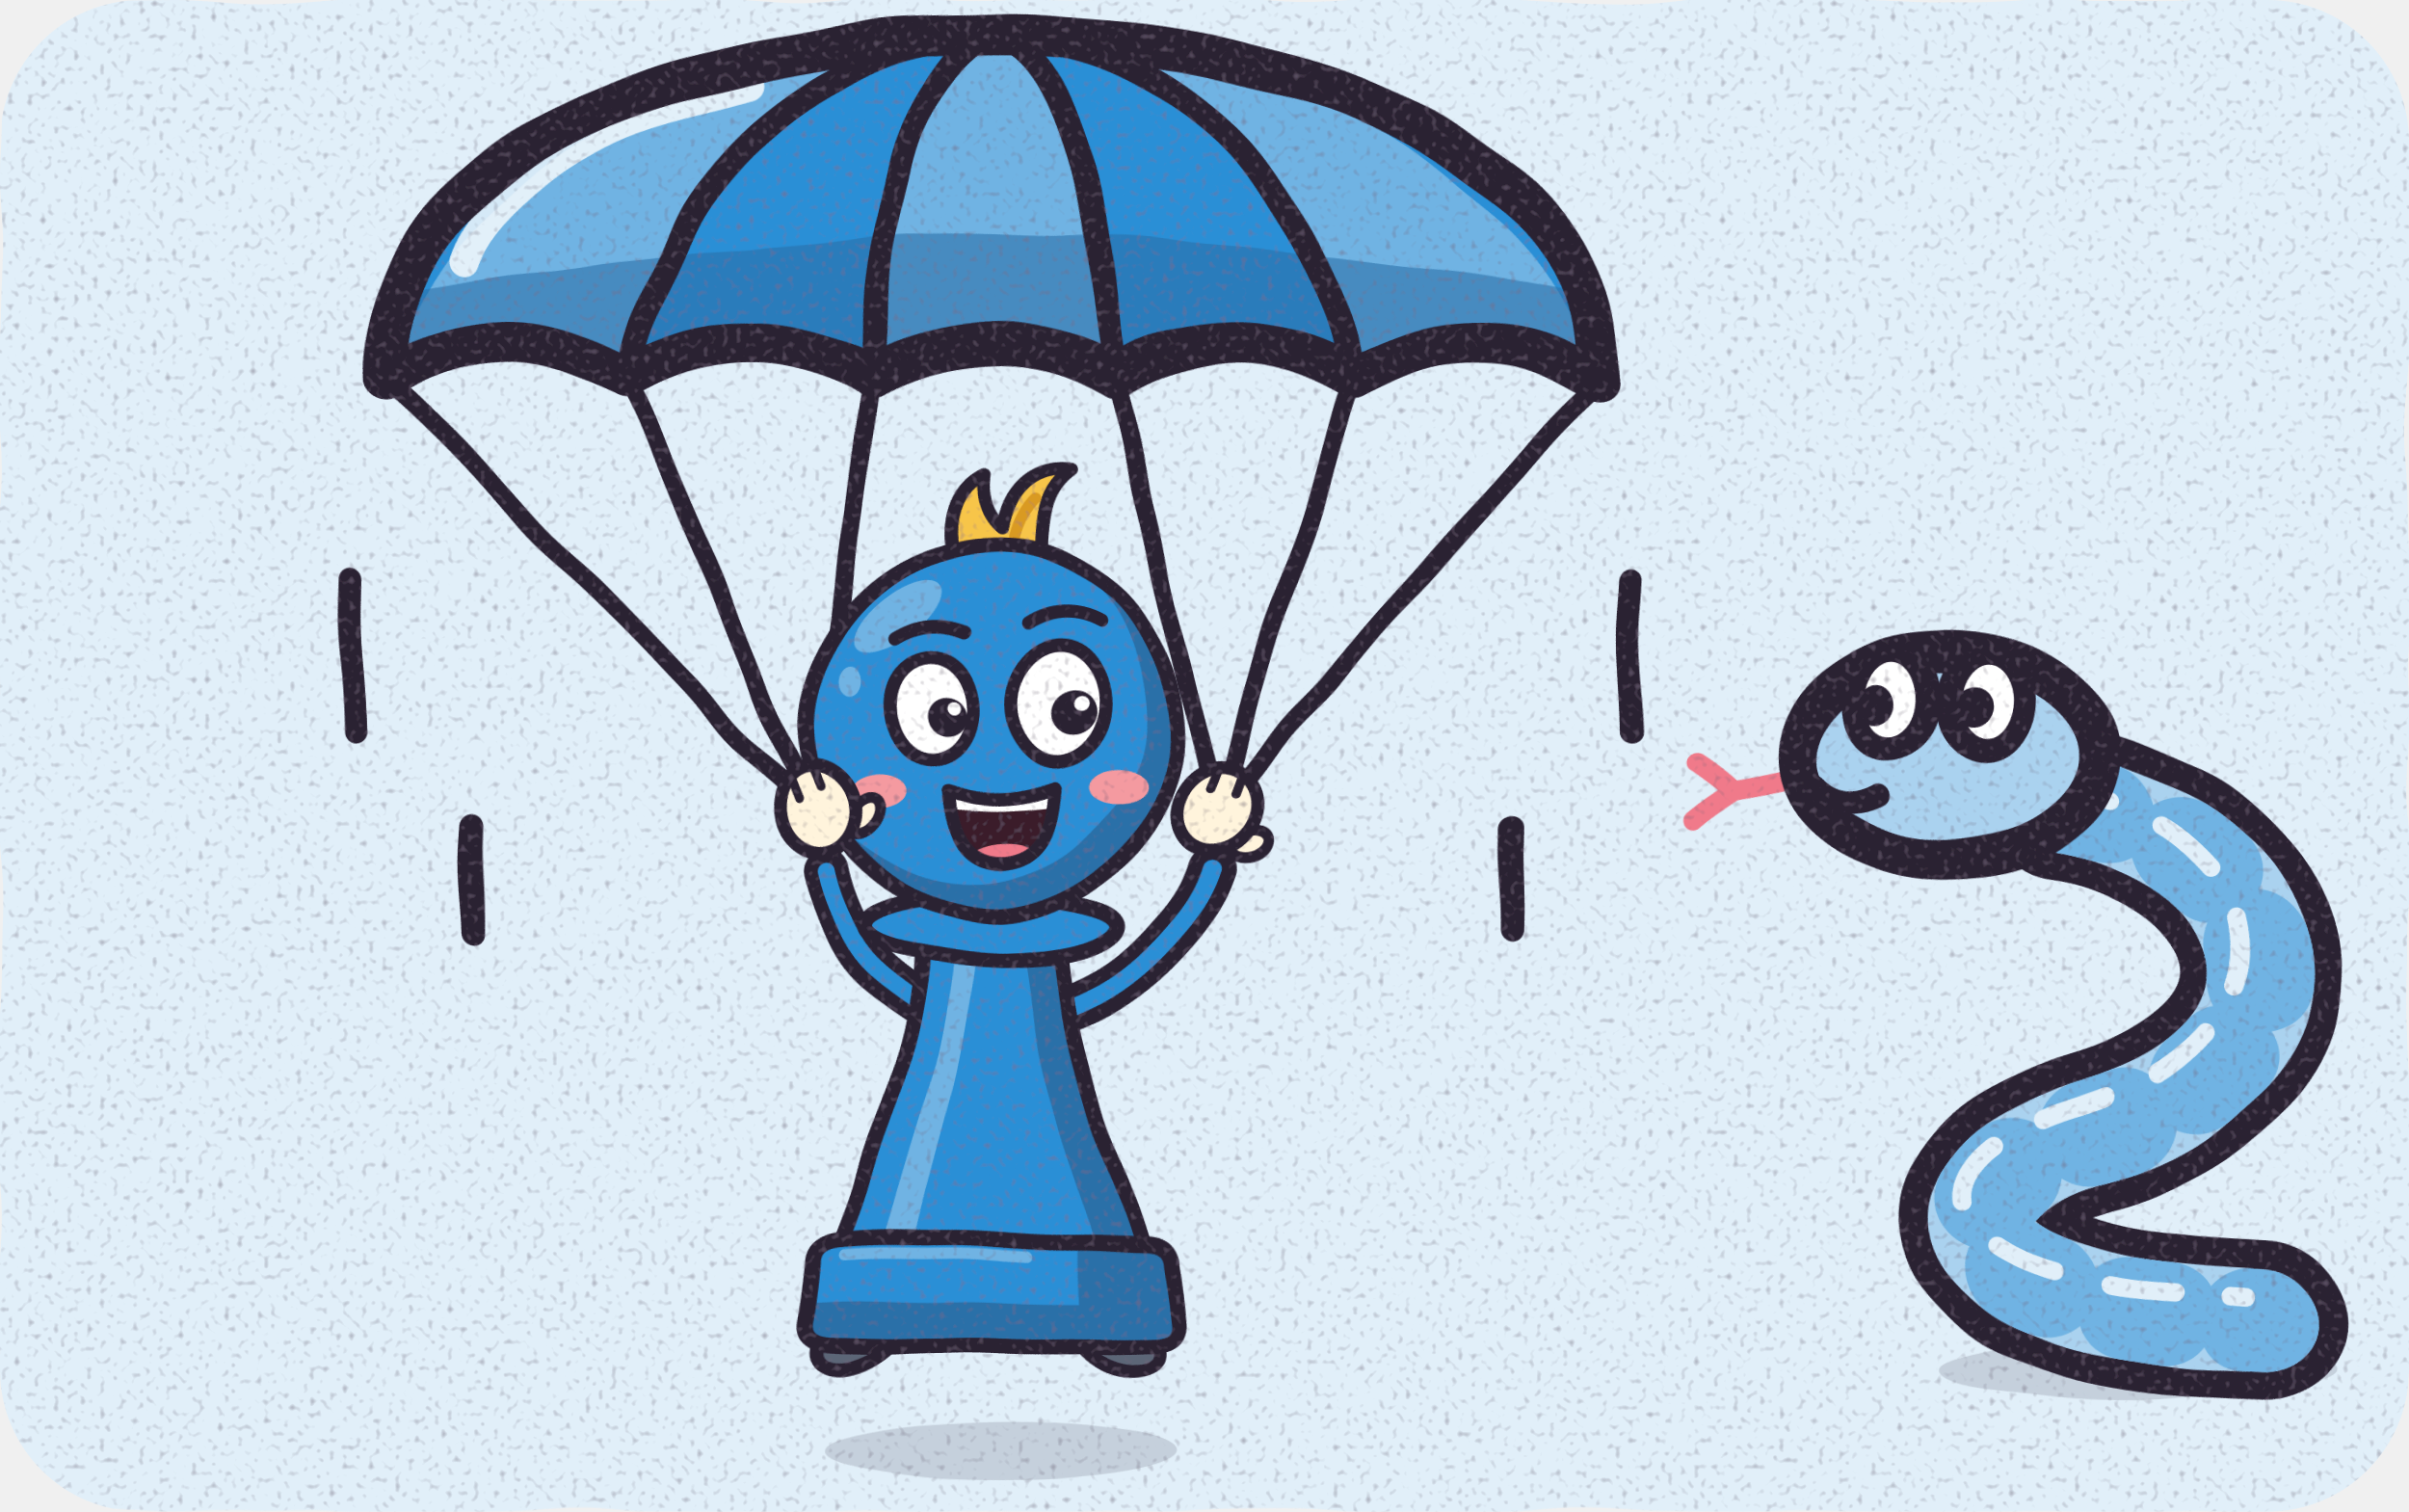
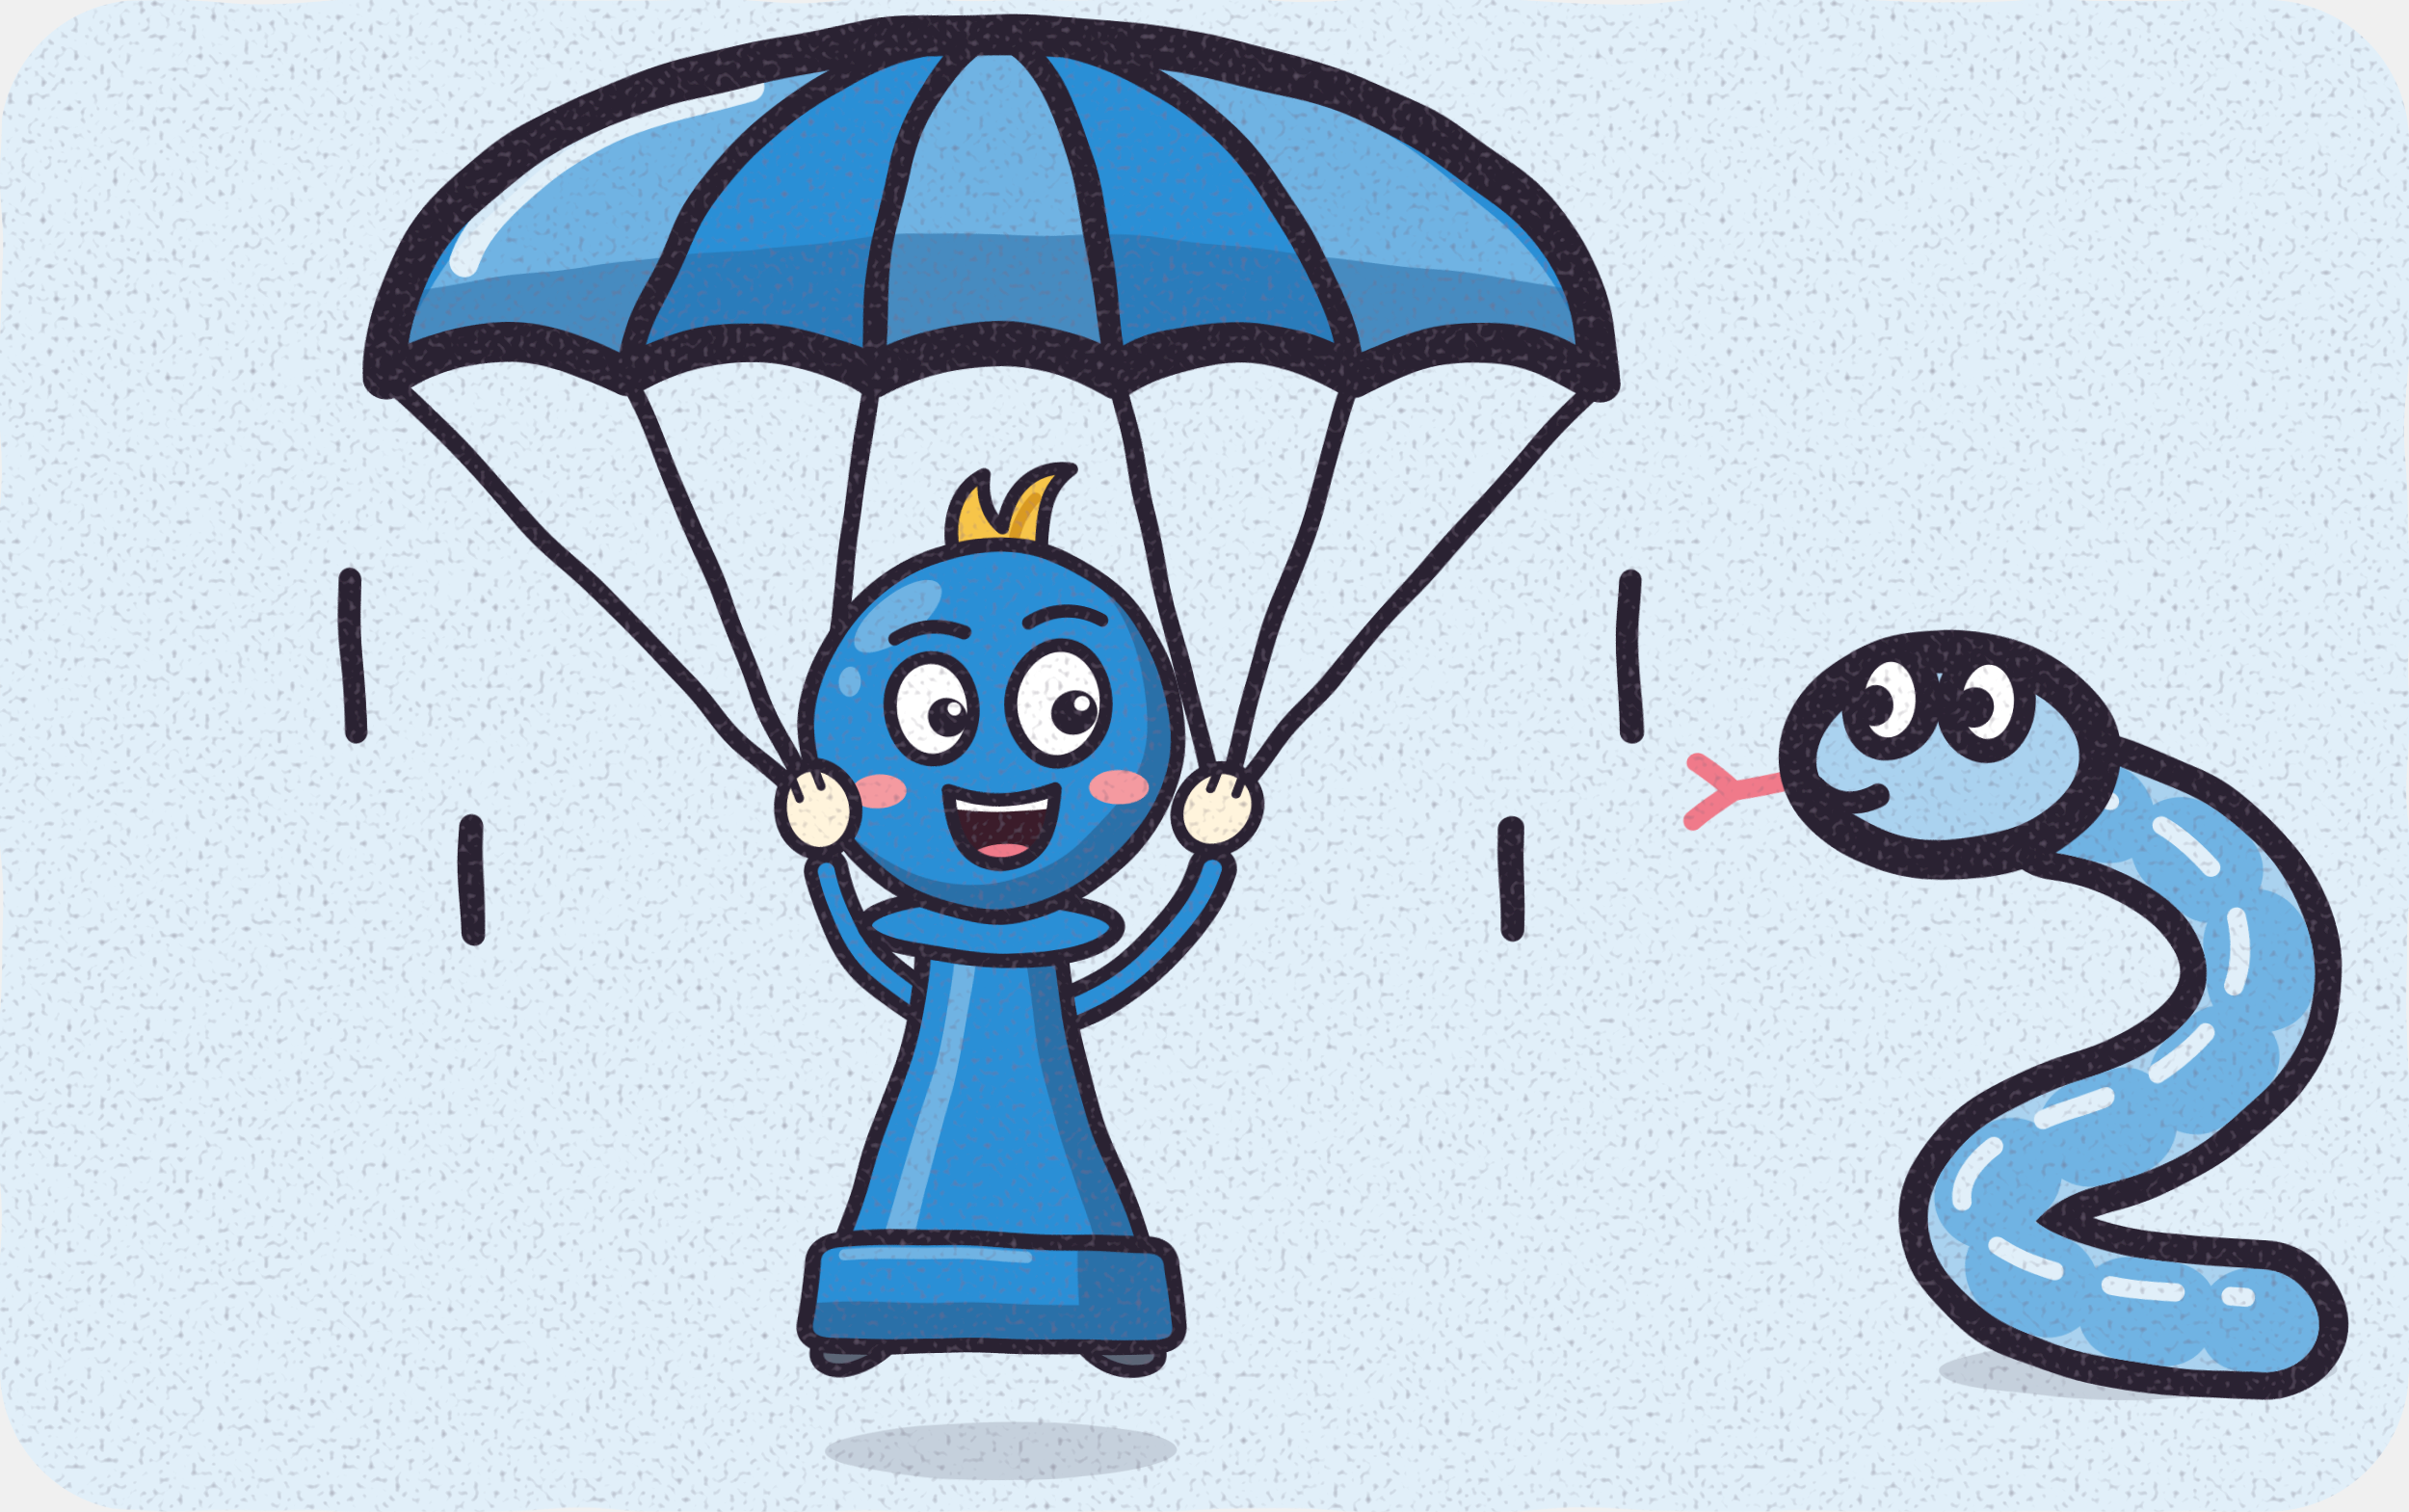
<svg xmlns="http://www.w3.org/2000/svg" viewBox="0 0 408 256" width="408" height="256">
  <defs>
    <filter id="P1-drawn" x="-5%" y="-5%" width="110%" height="110%">
      <feTurbulence type="fractalNoise" baseFrequency="0.035" numOctaves="2" seed="49" result="warp" />
      <feDisplacementMap in="SourceGraphic" in2="warp" scale="3" xChannelSelector="R" yChannelSelector="G" result="wobbly" />
      <feTurbulence type="fractalNoise" baseFrequency="0.9" numOctaves="1" seed="57" result="noise" />
      <feColorMatrix in="noise" type="matrix" values="0 0 0 0 0.17  0 0 0 0 0.13  0 0 0 0 0.2  -2 0 0 0 0.85" result="specks" />
      <feComposite in="specks" in2="wobbly" operator="in" result="grain" />
      <feMerge>
        <feMergeNode in="wobbly" />
        <feMergeNode in="grain" />
      </feMerge>
    </filter>
    <clipPath id="P1-frame">
      <rect width="408" height="256" rx="24" />
    </clipPath>
  </defs>
  <g clip-path="url(#P1-frame)">
    <g filter="url(#P1-drawn)" stroke="#2b2233" stroke-linejoin="round" stroke-linecap="round">
      <rect width="408" height="256" fill="#e1eff9" stroke="none" />
      <ellipse cx="170" cy="246" rx="30" ry="5" fill="#2b2233" opacity="0.15" stroke="none" />
      <ellipse cx="362" cy="232" rx="34" ry="5" fill="#2b2233" opacity="0.15" stroke="none" />
      <path d="M60 98 L60 124 M80 140 L80 158 M276 98 L276 124 M256 140 L256 158" fill="none" stroke-width="4" />
      <path d="M350 136 C392 146 394 180 354 192 C322 202 330 222 384 224" fill="none" stroke-width="27.2" />
      <path d="M350 136 C392 146 394 180 354 192 C322 202 330 222 384 224" fill="none" stroke="#aad2ef" stroke-width="17.6" />
      <path d="M350 136 C392 146 394 180 354 192 C322 202 330 222 384 224" fill="none" stroke="#6fb3e3" stroke-width="17.6" stroke-dasharray="6.4 14.4" />
      <path d="M350 136 C392 146 394 180 354 192 C322 202 330 222 384 224" fill="none" stroke="#e1eff9" stroke-width="3.2" stroke-dasharray="11.2 9.6" transform="translate(-3.2 -4.0)" />
      <path d="M306.0 131.2 L293.2 134.4 L286.8 129.6 M293.2 134.4 L286.8 139.2" fill="none" stroke="#f07a8a" stroke-width="3.2" />
      <ellipse cx="330" cy="128" rx="25.6" ry="17.6" fill="#aad2ef" stroke-width="7" />
      <ellipse cx="322.0" cy="118.4" rx="8.0" ry="3.2" fill="#e1eff9" stroke="none" />
      <path d="M318.8 134.4 Q312.4 137.6 307.6 132.8" fill="none" stroke-width="4" />
      <ellipse cx="336.4" cy="118.4" rx="6.4" ry="8.0" fill="#ffffff" stroke-width="4" />
      <circle cx="334.0" cy="119.2" r="3.2" fill="#2b2233" stroke="none" />
      <ellipse cx="320.4" cy="118.4" rx="6.4" ry="8.0" fill="#ffffff" stroke-width="4" />
      <circle cx="318.0" cy="119.2" r="3.2" fill="#2b2233" stroke="none" />
      <g fill="none" stroke-width="3">
        <path d="M65.0 64 L138 137" />
        <path d="M106.2 64 L138 137" />
        <path d="M147.4 64 L138 137" />
        <path d="M188.6 64 L206 137" />
        <path d="M229.8 64 L206 137" />
        <path d="M271.0 64 L206 137" />
      </g>
      <clipPath id="canopy-168">
        <path d="M65.0 64 C65.0 -13.3 271.0 -13.3 271.0 64 Q250.4 52 229.8 64 Q209.2 52 188.6 64 Q168.0 52 147.4 64 Q126.8 52 106.2 64 Q85.6 52 65.0 64 Z" />
      </clipPath>
      <path d="M65.0 64 C65.0 -13.3 271.0 -13.3 271.0 64 Q250.4 52 229.8 64 Q209.2 52 188.6 64 Q168.0 52 147.4 64 Q126.8 52 106.2 64 Q85.6 52 65.0 64 Z" fill="#2b8fd6" stroke="none" />
      <g clip-path="url(#canopy-168)">
        <path d="M168 6 Q86 10 65.0 64 L106.2 64 Q119 10 168 6 Z" fill="#6fb3e3" stroke="none" />
        <path d="M168 6 Q152 10 147.4 64 L188.6 64 Q184 10 168 6 Z" fill="#6fb3e3" stroke="none" />
        <path d="M168 6 Q217 10 229.8 64 L271.0 64 Q250 10 168 6 Z" fill="#6fb3e3" stroke="none" />
        <path d="M65.0 50 Q168 30 271.0 50 L271.0 74 L65.0 74 Z" fill="#2b70a8" opacity="0.6" stroke="none" />
        <path d="M168 6 Q119 10 106.2 64 M168 6 Q152 10 147.4 64 M168 6 Q184 10 188.6 64 M168 6 Q217 10 229.8 64" fill="none" stroke-width="4" />
        <path d="M79.0 44 Q87.0 24 127 14" fill="none" stroke="#ffffff" stroke-width="5" opacity="0.8" />
      </g>
      <path d="M65.0 64 C65.0 -13.3 271.0 -13.3 271.0 64 Q250.4 52 229.8 64 Q209.2 52 188.6 64 Q168.0 52 147.4 64 Q126.8 52 106.2 64 Q85.6 52 65.0 64 Z" fill="none" stroke-width="7" />
      <g transform="translate(168 228) scale(0.37) rotate(0) translate(-200 -450)" stroke-width="7">
        <clipPath id="p1-body">
          <path d="M168 262 C165 318 142 370 128 410 L272 410 C258 370 235 318 232 262 Z" />
        </clipPath>
        <clipPath id="p1-base">
          <path d="M118 412 Q118 402 130 402 L270 402 Q282 402 282 412 L285 438 Q287 450 273 450 L127 450 Q113 450 115 438 Z" />
        </clipPath>
        <clipPath id="p1-collar">
          <ellipse cx="200" cy="258" rx="58" ry="15" />
        </clipPath>
        <clipPath id="p1-head">
          <circle cx="200" cy="168" r="84" />
        </clipPath>
        <path d="M178 300 C150 290 130 262 124 232" fill="none" stroke-width="21" />
        <path d="M178 300 C150 290 130 262 124 232" fill="none" stroke="#2b8fd6" stroke-width="8" />
        <path d="M222 298 C262 290 290 262 300 232" fill="none" stroke-width="21" />
        <path d="M222 298 C262 290 290 262 300 232" fill="none" stroke="#2b8fd6" stroke-width="8" />
        <g fill="#5c6677" stroke-width="6">
          <ellipse cx="140" cy="446" rx="22" ry="11" transform="rotate(-30 140 446)" />
          <ellipse cx="256" cy="448" rx="22" ry="11" transform="rotate(24 256 448)" />
        </g>
        <path d="M168 262 C165 318 142 370 128 410 L272 410 C258 370 235 318 232 262 Z" fill="#2b8fd6" stroke="none" />
        <g clip-path="url(#p1-body)" stroke="none">
          <path d="M214 262 C220 320 238 370 248 410 L300 410 L300 262 Z" fill="#2b70a8" />
          <path d="M181 276 C178 320 162 364 150 400 L164 400 C174 366 188 322 191 276 Z" fill="#6fb3e3" />
        </g>
        <path d="M168 262 C165 318 142 370 128 410 L272 410 C258 370 235 318 232 262 Z" fill="none" />
        <path d="M118 412 Q118 402 130 402 L270 402 Q282 402 282 412 L285 438 Q287 450 273 450 L127 450 Q113 450 115 438 Z" fill="#2b8fd6" stroke="none" />
        <g clip-path="url(#p1-base)" stroke="none">
          <rect x="80" y="430" width="240" height="30" fill="#2b70a8" />
          <rect x="238" y="400" width="80" height="60" fill="#2b70a8" />
          <path d="M132 409 L215 409" stroke="#6fb3e3" stroke-width="5" />
        </g>
        <path d="M118 412 Q118 402 130 402 L270 402 Q282 402 282 412 L285 438 Q287 450 273 450 L127 450 Q113 450 115 438 Z" fill="none" />
        <ellipse cx="200" cy="258" rx="58" ry="15" fill="#2b8fd6" stroke="none" />
        <path d="M140 262 Q200 290 260 262 L260 280 L140 280 Z" fill="#2b70a8" stroke="none" clip-path="url(#p1-collar)" />
        <ellipse cx="200" cy="258" rx="58" ry="15" fill="none" />
        <path d="M184 96 C176 72 184 56 197 50 C195 63 199 71 204 76 C208 58 220 46 236 48 C223 59 221 76 222 96 Z" fill="#f7c548" stroke-width="6" />
        <path d="M208 92 C208 80 212 70 220 62" fill="none" stroke="#d99a22" stroke-width="5" />
        <circle cx="200" cy="168" r="84" fill="#2b70a8" stroke="none" />
        <g clip-path="url(#p1-head)" stroke="none">
          <circle cx="190" cy="158" r="80" fill="#2b8fd6" />
          <ellipse cx="156" cy="116" rx="24" ry="10" transform="rotate(-38 156 116)" fill="#6fb3e3" />
          <ellipse cx="135" cy="146" rx="5" ry="7" fill="#6fb3e3" />
        </g>
        <circle cx="200" cy="168" r="84" fill="none" />
        <ellipse cx="148" cy="197" rx="13" ry="8" fill="#f49aa0" stroke="none" />
        <ellipse cx="258" cy="193" rx="13" ry="8" fill="#f49aa0" stroke="none" />
        <path d="M155 126 Q170 116 186 123 M215 120 Q232 110 249 119" fill="none" stroke-width="6" />
        <ellipse cx="172" cy="158" rx="19" ry="24" fill="#ffffff" stroke-width="6" />
        <circle cx="179" cy="162" r="9" fill="#2b2233" stroke="none" />
        <circle cx="182" cy="158" r="3.1" fill="#ffffff" stroke="none" />
        <ellipse cx="230" cy="156" rx="21" ry="26" fill="#ffffff" stroke-width="6" />
        <circle cx="237" cy="160" r="10" fill="#2b2233" stroke="none" />
        <circle cx="240" cy="156" r="3.4" fill="#ffffff" stroke="none" />
        <clipPath id="p1-mouth">
          <path d="M180 196 Q205 204 230 194 Q228 228 205 229 Q183 229 180 196 Z" />
        </clipPath>
        <path d="M180 196 Q205 204 230 194 Q228 228 205 229 Q183 229 180 196 Z" fill="#3a1f2b" stroke="none" />
        <g clip-path="url(#p1-mouth)" stroke="none">
          <path d="M150 150 L260 150 L260 196 Q205 212 150 200 Z" fill="#ffffff" />
          <ellipse cx="207" cy="232" rx="20" ry="12" fill="#f07a8a" />
        </g>
        <path d="M180 196 Q205 204 230 194 Q228 228 205 229 Q183 229 180 196 Z" fill="none" stroke-width="6" />
        <g transform="rotate(-20 120 204)">
-           <ellipse cx="139" cy="215" rx="9" ry="6" transform="rotate(-35 139 215)" fill="#fff4dc" stroke-width="5" />
          <ellipse cx="120" cy="204" rx="17" ry="20" fill="#fff4dc" stroke-width="6" />
          <path d="M114 187 L114 196 M125 186 L125 195" fill="none" stroke-width="4" />
        </g>
        <g transform="rotate(20 302 204)">
-           <ellipse cx="321" cy="215" rx="9" ry="6" transform="rotate(-35 321 215)" fill="#fff4dc" stroke-width="5" />
          <ellipse cx="302" cy="204" rx="17" ry="20" fill="#fff4dc" stroke-width="6" />
          <path d="M296 187 L296 196 M307 186 L307 195" fill="none" stroke-width="4" />
        </g>
      </g>
    </g>
  </g>
</svg>
